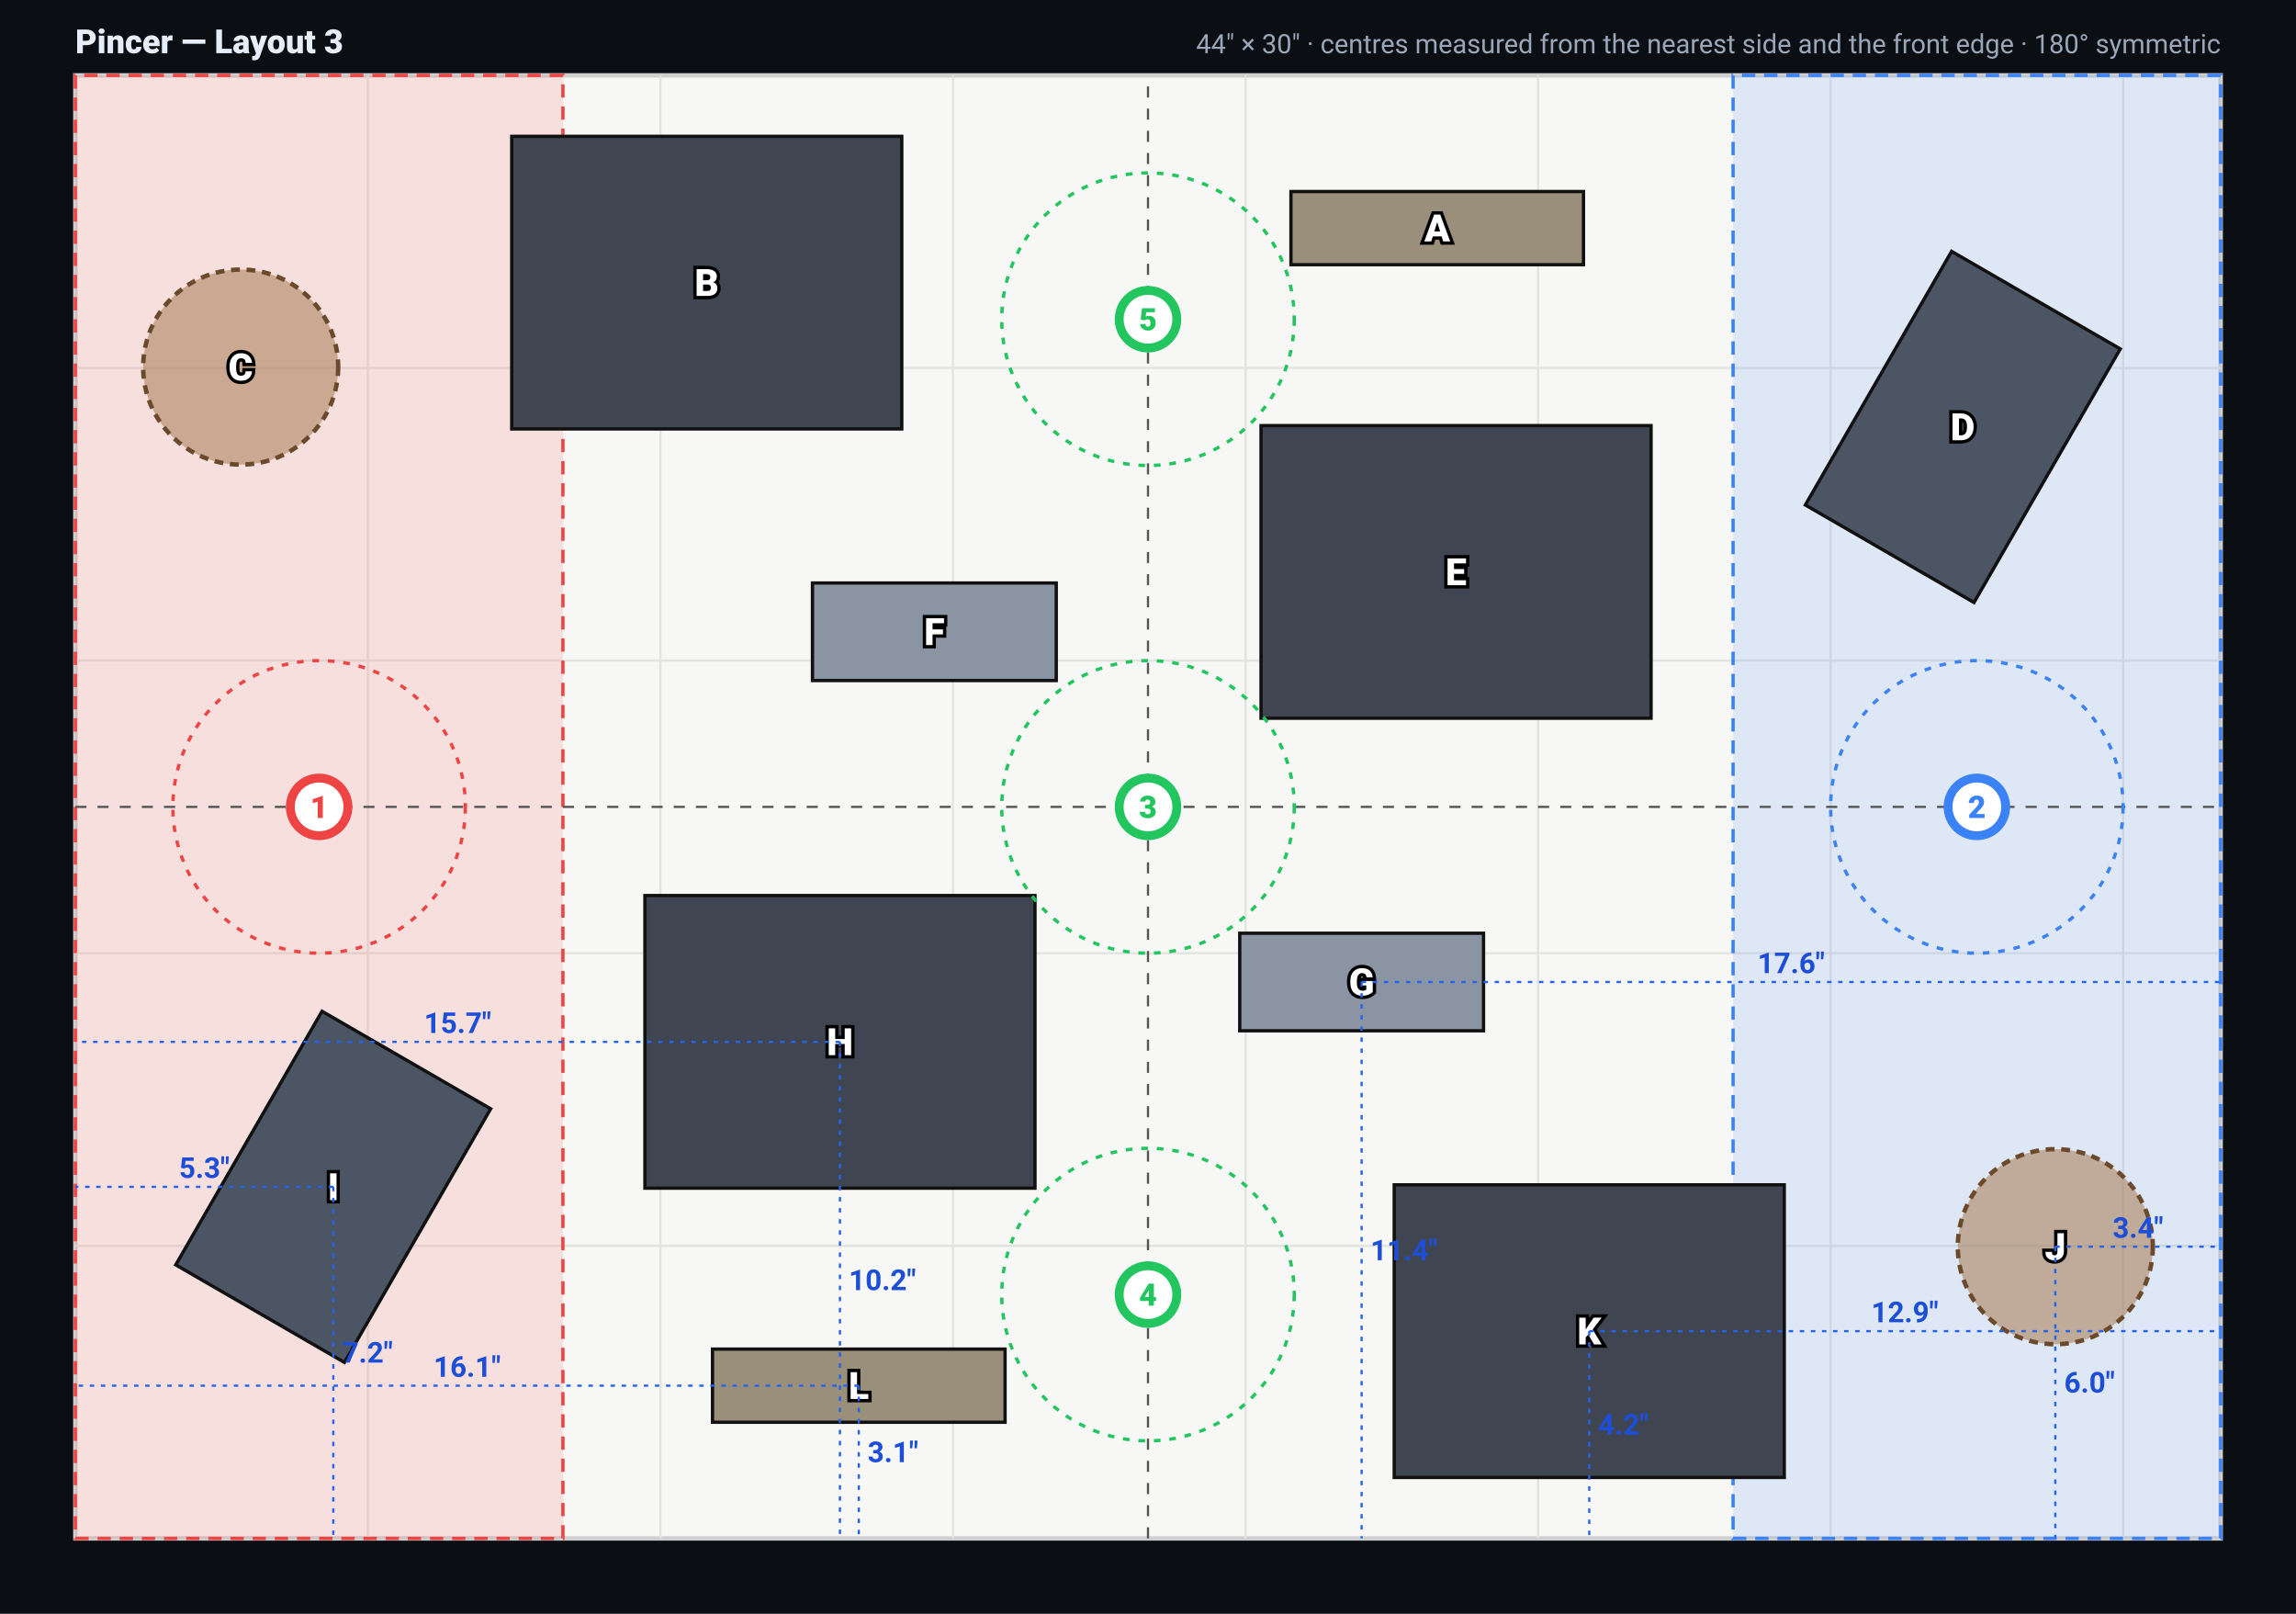
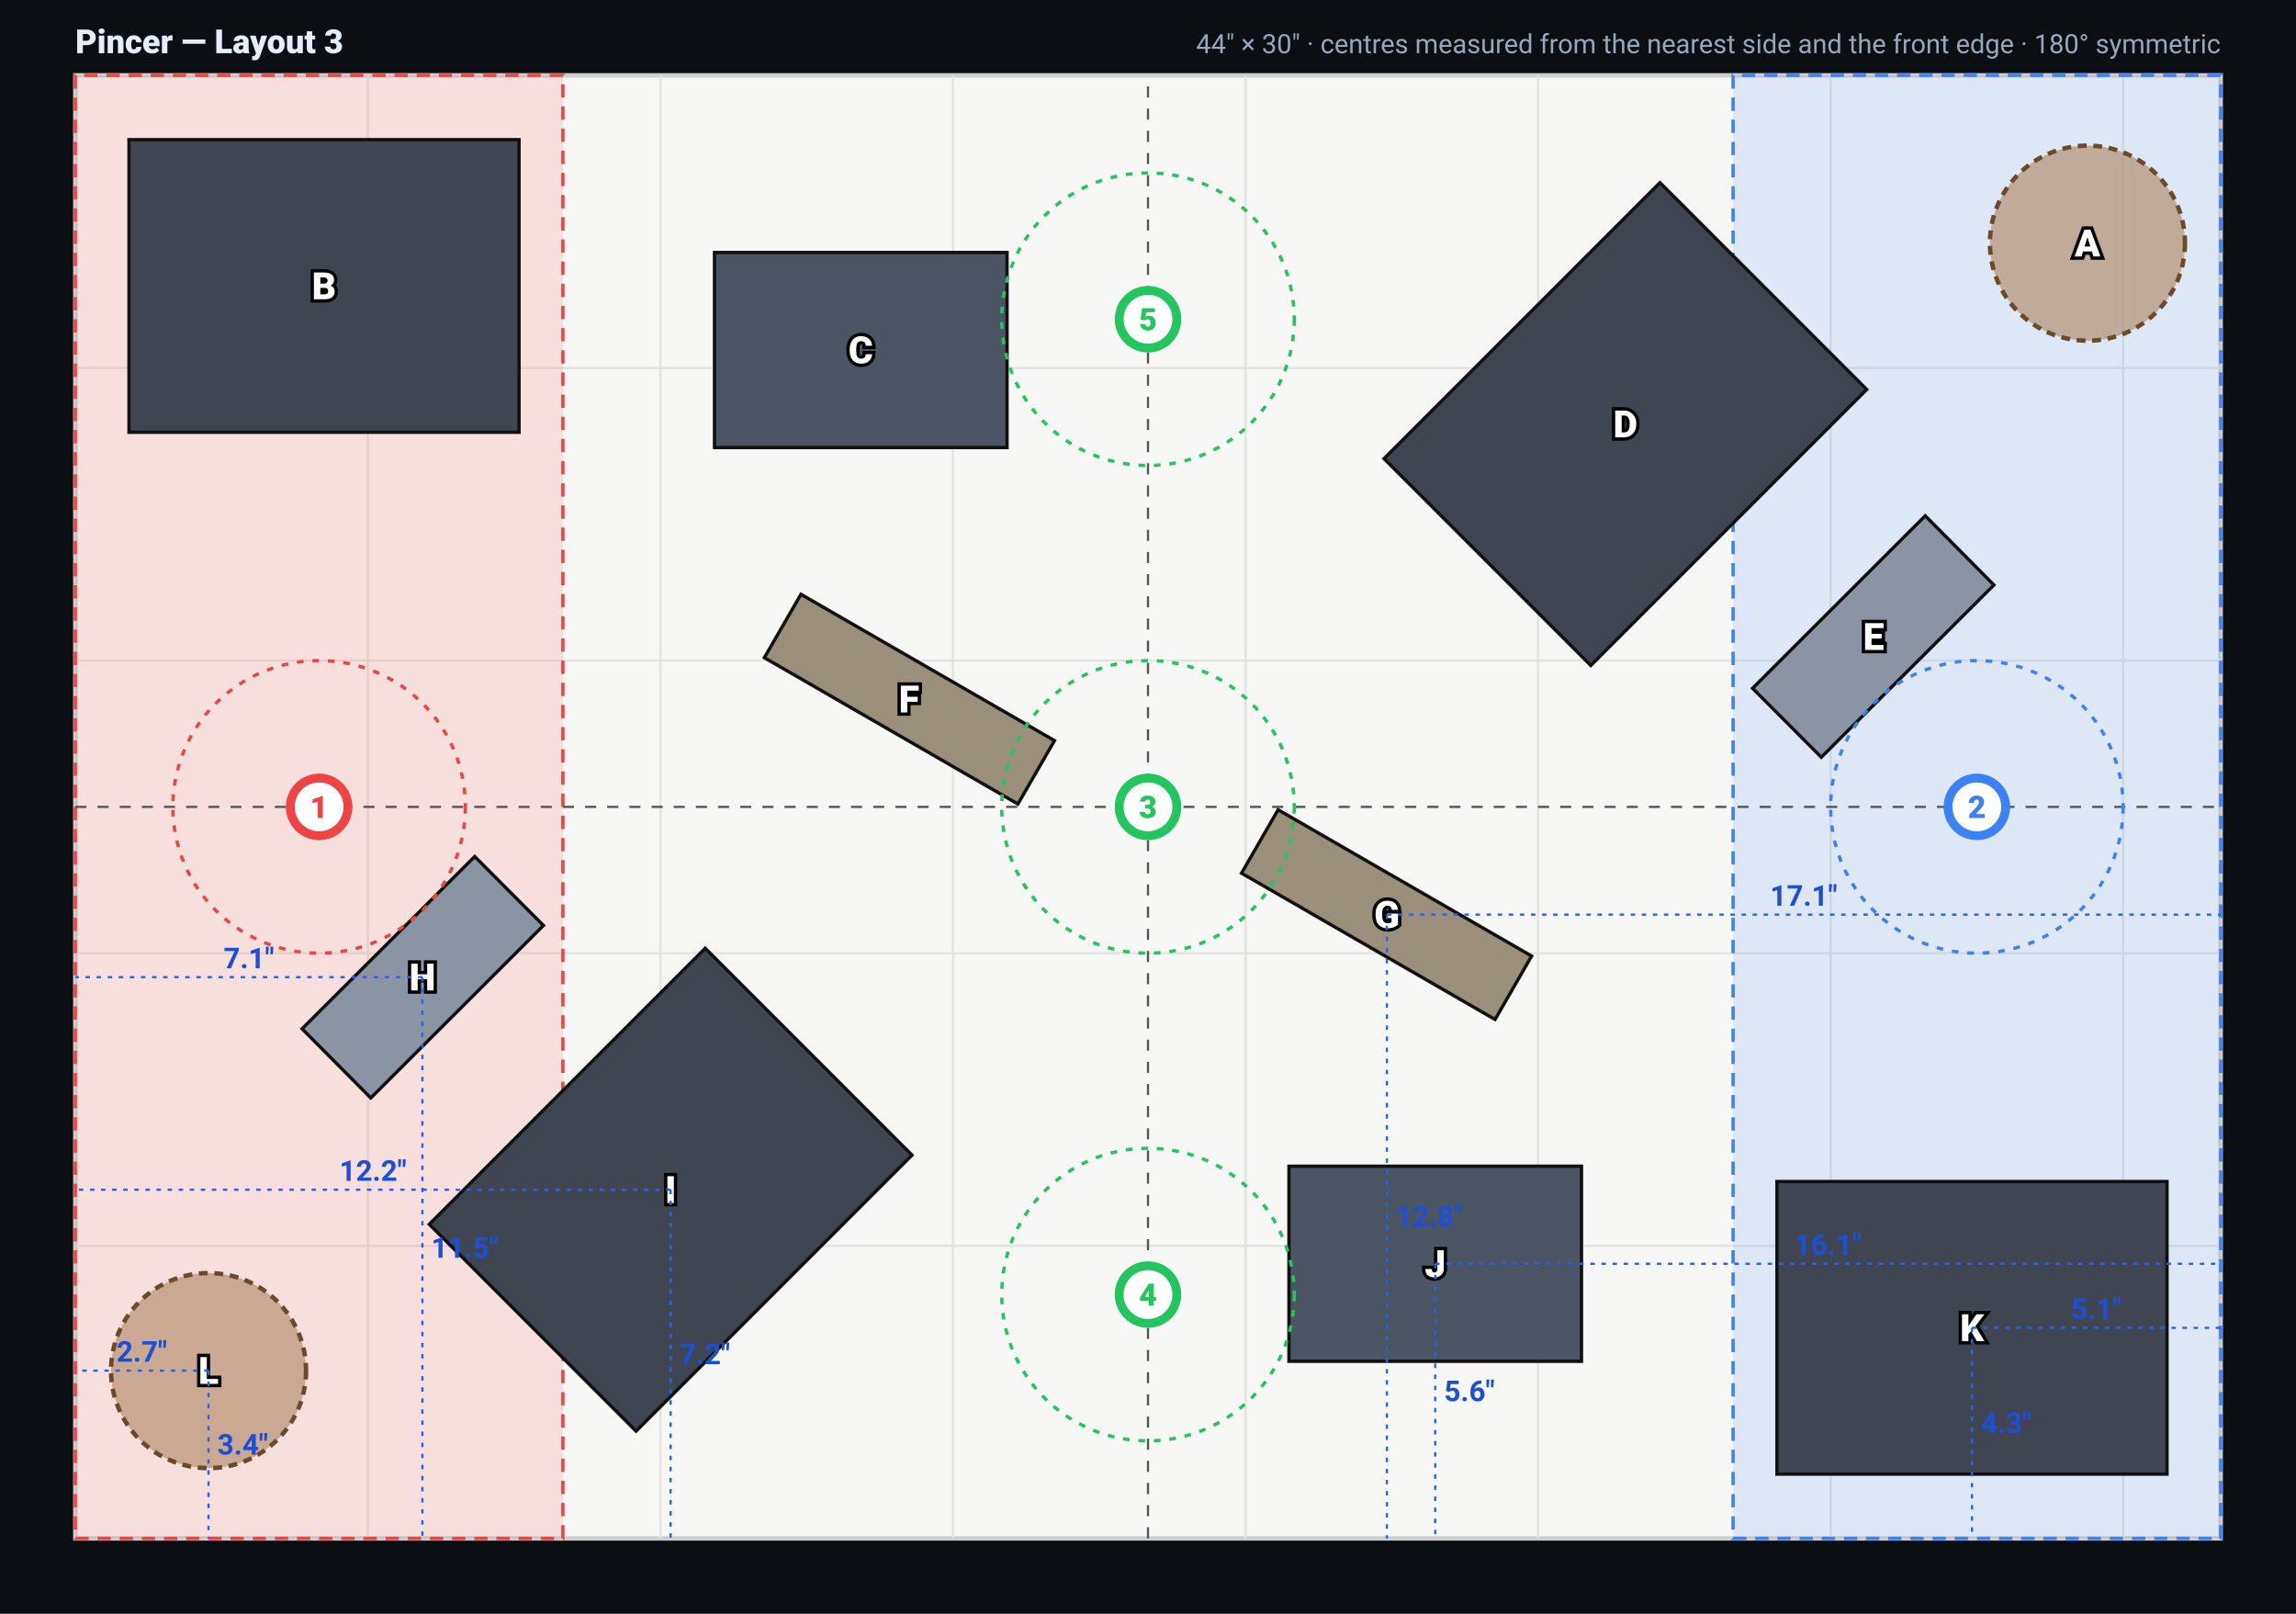
<svg xmlns="http://www.w3.org/2000/svg" viewBox="0 0 1036 728" role="img" aria-label="PI-3" font-family="-apple-system,Segoe UI,Roboto,sans-serif">
  <rect x="0" y="0" width="1036" height="728" fill="#0b0f14" />
  <rect x="34" y="34" width="968" height="660" fill="#f7f7f5" stroke="#cfcfcf" stroke-width="2" />
  <line x1="166.0" y1="34" x2="166.0" y2="694" stroke="#e3e3e0" stroke-width="1" />
  <line x1="298.0" y1="34" x2="298.0" y2="694" stroke="#e3e3e0" stroke-width="1" />
  <line x1="430.0" y1="34" x2="430.0" y2="694" stroke="#e3e3e0" stroke-width="1" />
  <line x1="562.0" y1="34" x2="562.0" y2="694" stroke="#e3e3e0" stroke-width="1" />
  <line x1="694.0" y1="34" x2="694.0" y2="694" stroke="#e3e3e0" stroke-width="1" />
  <line x1="826.0" y1="34" x2="826.0" y2="694" stroke="#e3e3e0" stroke-width="1" />
  <line x1="958.0" y1="34" x2="958.0" y2="694" stroke="#e3e3e0" stroke-width="1" />
  <line x1="34" y1="562.0" x2="1002" y2="562.0" stroke="#e3e3e0" stroke-width="1" />
  <line x1="34" y1="430.0" x2="1002" y2="430.0" stroke="#e3e3e0" stroke-width="1" />
  <line x1="34" y1="298.0" x2="1002" y2="298.0" stroke="#e3e3e0" stroke-width="1" />
  <line x1="34" y1="166.0" x2="1002" y2="166.0" stroke="#e3e3e0" stroke-width="1" />
  <polygon points="34.0,694.0 254.0,694.0 254.0,34.0 34.0,34.0" fill="rgba(239,68,68,0.13)" stroke="#ef4444" stroke-dasharray="6 4" stroke-width="1.5" />
  <polygon points="782.0,694.0 1002.0,694.0 1002.0,34.0 782.0,34.0" fill="rgba(59,130,246,0.13)" stroke="#3b82f6" stroke-dasharray="6 4" stroke-width="1.5" />
  <line x1="34.0" y1="364.0" x2="1002.0" y2="364.0" stroke="#555" stroke-dasharray="5 5" stroke-width="1" />
  <line x1="518.0" y1="694.0" x2="518.0" y2="34.0" stroke="#555" stroke-dasharray="5 5" stroke-width="1" />
-   <polygon points="582.5,86.4 582.5,119.4 714.5,119.4 714.5,86.4" fill="#9a8f7a" stroke="#111" stroke-width="1.5" />
-   <text x="648.5" y="108.9" text-anchor="middle" font-size="17" font-weight="800" fill="#fff" stroke="#000" stroke-width="3" paint-order="stroke">A</text>
-   <polygon points="230.9,61.5 230.9,193.5 406.9,193.5 406.9,61.5" fill="#3f4652" stroke="#111" stroke-width="1.5" />
-   <text x="318.9" y="133.5" text-anchor="middle" font-size="17" font-weight="800" fill="#fff" stroke="#000" stroke-width="3" paint-order="stroke">B</text>
-   <circle cx="108.6" cy="165.6" r="44.0" fill="#a77b52" fill-opacity="0.55" stroke="#6b4a2c" stroke-width="2" stroke-dasharray="4 3" />
-   <text x="108.6" y="171.6" text-anchor="middle" font-size="17" font-weight="800" fill="#fff" stroke="#000" stroke-width="3" paint-order="stroke">C</text>
-   <polygon points="814.6,227.8 890.7,271.8 956.7,157.4 880.6,113.4" fill="#4b5563" stroke="#111" stroke-width="1.5" />
-   <text x="885.6" y="198.6" text-anchor="middle" font-size="17" font-weight="800" fill="#fff" stroke="#000" stroke-width="3" paint-order="stroke">D</text>
-   <polygon points="745.0,324.0 745.0,192.0 569.0,192.0 569.0,324.0" fill="#3f4652" stroke="#111" stroke-width="1.5" />
-   <text x="657.0" y="264.0" text-anchor="middle" font-size="17" font-weight="800" fill="#fff" stroke="#000" stroke-width="3" paint-order="stroke">E</text>
-   <polygon points="476.6,307.0 476.6,263.0 366.6,263.0 366.6,307.0" fill="#8a94a3" stroke="#111" stroke-width="1.5" />
-   <text x="421.6" y="291.0" text-anchor="middle" font-size="17" font-weight="800" fill="#fff" stroke="#000" stroke-width="3" paint-order="stroke">F</text>
-   <polygon points="559.4,421.0 559.4,465.0 669.4,465.0 669.4,421.0" fill="#8a94a3" stroke="#111" stroke-width="1.5" />
-   <text x="614.4" y="449.0" text-anchor="middle" font-size="17" font-weight="800" fill="#fff" stroke="#000" stroke-width="3" paint-order="stroke">G</text>
-   <polygon points="291.0,404.0 291.0,536.0 467.0,536.0 467.0,404.0" fill="#3f4652" stroke="#111" stroke-width="1.5" />
-   <text x="379.0" y="476.0" text-anchor="middle" font-size="17" font-weight="800" fill="#fff" stroke="#000" stroke-width="3" paint-order="stroke">H</text>
-   <polygon points="221.4,500.2 145.3,456.2 79.3,570.6 155.4,614.6" fill="#4b5563" stroke="#111" stroke-width="1.5" />
-   <text x="150.4" y="541.4" text-anchor="middle" font-size="17" font-weight="800" fill="#fff" stroke="#000" stroke-width="3" paint-order="stroke">I</text>
-   <circle cx="927.4" cy="562.4" r="44.0" fill="#a77b52" fill-opacity="0.55" stroke="#6b4a2c" stroke-width="2" stroke-dasharray="4 3" />
-   <text x="927.4" y="568.4" text-anchor="middle" font-size="17" font-weight="800" fill="#fff" stroke="#000" stroke-width="3" paint-order="stroke">J</text>
-   <polygon points="805.1,666.5 805.1,534.5 629.1,534.5 629.1,666.5" fill="#3f4652" stroke="#111" stroke-width="1.5" />
-   <text x="717.1" y="606.5" text-anchor="middle" font-size="17" font-weight="800" fill="#fff" stroke="#000" stroke-width="3" paint-order="stroke">K</text>
-   <polygon points="453.5,641.6 453.5,608.6 321.5,608.6 321.5,641.6" fill="#9a8f7a" stroke="#111" stroke-width="1.5" />
-   <text x="387.5" y="631.1" text-anchor="middle" font-size="17" font-weight="800" fill="#fff" stroke="#000" stroke-width="3" paint-order="stroke">L</text>
+   <circle cx="941.9" cy="109.7" r="44.0" fill="#a77b52" fill-opacity="0.55" stroke="#6b4a2c" stroke-width="2" stroke-dasharray="4 3" />
+   <text x="941.9" y="115.7" text-anchor="middle" font-size="17" font-weight="800" fill="#fff" stroke="#000" stroke-width="3" paint-order="stroke">A</text>
+   <polygon points="234.2,195.0 234.2,63.0 58.2,63.0 58.2,195.0" fill="#3f4652" stroke="#111" stroke-width="1.5" />
+   <text x="146.2" y="135.0" text-anchor="middle" font-size="17" font-weight="800" fill="#fff" stroke="#000" stroke-width="3" paint-order="stroke">B</text>
+   <polygon points="322.4,113.9 322.4,201.9 454.4,201.9 454.4,113.9" fill="#4b5563" stroke="#111" stroke-width="1.5" />
+   <text x="388.4" y="163.9" text-anchor="middle" font-size="17" font-weight="800" fill="#fff" stroke="#000" stroke-width="3" paint-order="stroke">C</text>
+   <polygon points="624.5,206.9 717.8,300.2 842.3,175.7 749.0,82.4" fill="#3f4652" stroke="#111" stroke-width="1.5" />
+   <text x="733.4" y="197.3" text-anchor="middle" font-size="17" font-weight="800" fill="#fff" stroke="#000" stroke-width="3" paint-order="stroke">D</text>
+   <polygon points="790.8,310.5 821.8,341.6 899.7,263.9 868.7,232.7" fill="#8a94a3" stroke="#111" stroke-width="1.5" />
+   <text x="845.4" y="293.2" text-anchor="middle" font-size="17" font-weight="800" fill="#fff" stroke="#000" stroke-width="3" paint-order="stroke">E</text>
+   <polygon points="361.4,268.1 344.9,296.7 459.3,362.7 475.8,334.1" fill="#9a8f7a" stroke="#111" stroke-width="1.5" />
+   <text x="410.2" y="321.4" text-anchor="middle" font-size="17" font-weight="800" fill="#fff" stroke="#000" stroke-width="3" paint-order="stroke">F</text>
+   <polygon points="674.6,459.9 691.1,431.3 576.7,365.3 560.2,393.9" fill="#9a8f7a" stroke="#111" stroke-width="1.5" />
+   <text x="625.8" y="418.6" text-anchor="middle" font-size="17" font-weight="800" fill="#fff" stroke="#000" stroke-width="3" paint-order="stroke">G</text>
+   <polygon points="245.2,417.5 214.2,386.4 136.3,464.1 167.3,495.3" fill="#8a94a3" stroke="#111" stroke-width="1.5" />
+   <text x="190.6" y="446.8" text-anchor="middle" font-size="17" font-weight="800" fill="#fff" stroke="#000" stroke-width="3" paint-order="stroke">H</text>
+   <polygon points="411.5,521.1 318.2,427.8 193.7,552.3 287.0,645.6" fill="#3f4652" stroke="#111" stroke-width="1.5" />
+   <text x="302.6" y="542.7" text-anchor="middle" font-size="17" font-weight="800" fill="#fff" stroke="#000" stroke-width="3" paint-order="stroke">I</text>
+   <polygon points="713.6,614.1 713.6,526.1 581.6,526.1 581.6,614.1" fill="#4b5563" stroke="#111" stroke-width="1.5" />
+   <text x="647.6" y="576.1" text-anchor="middle" font-size="17" font-weight="800" fill="#fff" stroke="#000" stroke-width="3" paint-order="stroke">J</text>
+   <polygon points="801.8,533.0 801.8,665.0 977.8,665.0 977.8,533.0" fill="#3f4652" stroke="#111" stroke-width="1.5" />
+   <text x="889.8" y="605.0" text-anchor="middle" font-size="17" font-weight="800" fill="#fff" stroke="#000" stroke-width="3" paint-order="stroke">K</text>
+   <circle cx="94.1" cy="618.3" r="44.0" fill="#a77b52" fill-opacity="0.55" stroke="#6b4a2c" stroke-width="2" stroke-dasharray="4 3" />
+   <text x="94.1" y="624.3" text-anchor="middle" font-size="17" font-weight="800" fill="#fff" stroke="#000" stroke-width="3" paint-order="stroke">L</text>
  <circle cx="144.0" cy="364.0" r="66.0" fill="none" stroke="#ef4444" stroke-width="1.5" stroke-dasharray="3 4" />
  <circle cx="144.0" cy="364.0" r="13" fill="#fff" stroke="#ef4444" stroke-width="4" />
  <text x="144.0" y="369.0" text-anchor="middle" font-size="14" font-weight="800" fill="#ef4444">1</text>
  <circle cx="892.0" cy="364.0" r="66.0" fill="none" stroke="#3b82f6" stroke-width="1.5" stroke-dasharray="3 4" />
  <circle cx="892.0" cy="364.0" r="13" fill="#fff" stroke="#3b82f6" stroke-width="4" />
  <text x="892.0" y="369.0" text-anchor="middle" font-size="14" font-weight="800" fill="#3b82f6">2</text>
  <circle cx="518.0" cy="364.0" r="66.0" fill="none" stroke="#22c55e" stroke-width="1.5" stroke-dasharray="3 4" />
  <circle cx="518.0" cy="364.0" r="13" fill="#fff" stroke="#22c55e" stroke-width="4" />
  <text x="518.0" y="369.0" text-anchor="middle" font-size="14" font-weight="800" fill="#22c55e">3</text>
  <circle cx="518.0" cy="584.0" r="66.0" fill="none" stroke="#22c55e" stroke-width="1.5" stroke-dasharray="3 4" />
  <circle cx="518.0" cy="584.0" r="13" fill="#fff" stroke="#22c55e" stroke-width="4" />
  <text x="518.0" y="589.0" text-anchor="middle" font-size="14" font-weight="800" fill="#22c55e">4</text>
  <circle cx="518.0" cy="144.0" r="66.0" fill="none" stroke="#22c55e" stroke-width="1.5" stroke-dasharray="3 4" />
  <circle cx="518.0" cy="144.0" r="13" fill="#fff" stroke="#22c55e" stroke-width="4" />
  <text x="518.0" y="149.0" text-anchor="middle" font-size="14" font-weight="800" fill="#22c55e">5</text>
-   <line x1="614.4" y1="443.0" x2="1002.0" y2="443.0" stroke="#2563eb" stroke-width="1" stroke-dasharray="2 3" />
-   <line x1="614.4" y1="443.0" x2="614.4" y2="694.0" stroke="#2563eb" stroke-width="1" stroke-dasharray="2 3" />
-   <text x="808.2" y="439.0" text-anchor="middle" font-size="13" font-weight="700" fill="#1d4ed8">17.6"</text>
-   <text x="618.4" y="568.5" font-size="13" font-weight="700" fill="#1d4ed8">11.4"</text>
-   <line x1="379.0" y1="470.0" x2="34.0" y2="470.0" stroke="#2563eb" stroke-width="1" stroke-dasharray="2 3" />
-   <line x1="379.0" y1="470.0" x2="379.0" y2="694.0" stroke="#2563eb" stroke-width="1" stroke-dasharray="2 3" />
-   <text x="206.5" y="466.0" text-anchor="middle" font-size="13" font-weight="700" fill="#1d4ed8">15.7"</text>
-   <text x="383.0" y="582.0" font-size="13" font-weight="700" fill="#1d4ed8">10.2"</text>
-   <line x1="150.4" y1="535.4" x2="34.0" y2="535.4" stroke="#2563eb" stroke-width="1" stroke-dasharray="2 3" />
-   <line x1="150.4" y1="535.4" x2="150.4" y2="694.0" stroke="#2563eb" stroke-width="1" stroke-dasharray="2 3" />
-   <text x="92.2" y="531.4" text-anchor="middle" font-size="13" font-weight="700" fill="#1d4ed8">5.3"</text>
-   <text x="154.4" y="614.7" font-size="13" font-weight="700" fill="#1d4ed8">7.2"</text>
-   <line x1="927.4" y1="562.4" x2="1002.0" y2="562.4" stroke="#2563eb" stroke-width="1" stroke-dasharray="2 3" />
-   <line x1="927.4" y1="562.4" x2="927.4" y2="694.0" stroke="#2563eb" stroke-width="1" stroke-dasharray="2 3" />
-   <text x="964.7" y="558.4" text-anchor="middle" font-size="13" font-weight="700" fill="#1d4ed8">3.4"</text>
-   <text x="931.4" y="628.2" font-size="13" font-weight="700" fill="#1d4ed8">6.0"</text>
-   <line x1="717.1" y1="600.5" x2="1002.0" y2="600.5" stroke="#2563eb" stroke-width="1" stroke-dasharray="2 3" />
-   <line x1="717.1" y1="600.5" x2="717.1" y2="694.0" stroke="#2563eb" stroke-width="1" stroke-dasharray="2 3" />
-   <text x="859.5" y="596.5" text-anchor="middle" font-size="13" font-weight="700" fill="#1d4ed8">12.9"</text>
-   <text x="721.1" y="647.2" font-size="13" font-weight="700" fill="#1d4ed8">4.2"</text>
-   <line x1="387.5" y1="625.1" x2="34.0" y2="625.1" stroke="#2563eb" stroke-width="1" stroke-dasharray="2 3" />
-   <line x1="387.5" y1="625.1" x2="387.5" y2="694.0" stroke="#2563eb" stroke-width="1" stroke-dasharray="2 3" />
-   <text x="210.8" y="621.1" text-anchor="middle" font-size="13" font-weight="700" fill="#1d4ed8">16.1"</text>
-   <text x="391.5" y="659.6" font-size="13" font-weight="700" fill="#1d4ed8">3.1"</text>
+   <line x1="625.8" y1="412.6" x2="1002.0" y2="412.6" stroke="#2563eb" stroke-width="1" stroke-dasharray="2 3" />
+   <line x1="625.8" y1="412.6" x2="625.8" y2="694.0" stroke="#2563eb" stroke-width="1" stroke-dasharray="2 3" />
+   <text x="813.9" y="408.6" text-anchor="middle" font-size="13" font-weight="700" fill="#1d4ed8">17.1"</text>
+   <text x="629.8" y="553.3" font-size="13" font-weight="700" fill="#1d4ed8">12.8"</text>
+   <line x1="190.6" y1="440.8" x2="34.0" y2="440.8" stroke="#2563eb" stroke-width="1" stroke-dasharray="2 3" />
+   <line x1="190.6" y1="440.8" x2="190.6" y2="694.0" stroke="#2563eb" stroke-width="1" stroke-dasharray="2 3" />
+   <text x="112.3" y="436.8" text-anchor="middle" font-size="13" font-weight="700" fill="#1d4ed8">7.1"</text>
+   <text x="194.6" y="567.4" font-size="13" font-weight="700" fill="#1d4ed8">11.5"</text>
+   <line x1="302.6" y1="536.7" x2="34.0" y2="536.7" stroke="#2563eb" stroke-width="1" stroke-dasharray="2 3" />
+   <line x1="302.6" y1="536.7" x2="302.6" y2="694.0" stroke="#2563eb" stroke-width="1" stroke-dasharray="2 3" />
+   <text x="168.3" y="532.7" text-anchor="middle" font-size="13" font-weight="700" fill="#1d4ed8">12.2"</text>
+   <text x="306.6" y="615.4" font-size="13" font-weight="700" fill="#1d4ed8">7.2"</text>
+   <line x1="647.6" y1="570.1" x2="1002.0" y2="570.1" stroke="#2563eb" stroke-width="1" stroke-dasharray="2 3" />
+   <line x1="647.6" y1="570.1" x2="647.6" y2="694.0" stroke="#2563eb" stroke-width="1" stroke-dasharray="2 3" />
+   <text x="824.8" y="566.1" text-anchor="middle" font-size="13" font-weight="700" fill="#1d4ed8">16.1"</text>
+   <text x="651.6" y="632.1" font-size="13" font-weight="700" fill="#1d4ed8">5.6"</text>
+   <line x1="889.8" y1="599.0" x2="1002.0" y2="599.0" stroke="#2563eb" stroke-width="1" stroke-dasharray="2 3" />
+   <line x1="889.8" y1="599.0" x2="889.8" y2="694.0" stroke="#2563eb" stroke-width="1" stroke-dasharray="2 3" />
+   <text x="945.9" y="595.0" text-anchor="middle" font-size="13" font-weight="700" fill="#1d4ed8">5.1"</text>
+   <text x="893.8" y="646.5" font-size="13" font-weight="700" fill="#1d4ed8">4.3"</text>
+   <line x1="94.1" y1="618.3" x2="34.0" y2="618.3" stroke="#2563eb" stroke-width="1" stroke-dasharray="2 3" />
+   <line x1="94.1" y1="618.3" x2="94.1" y2="694.0" stroke="#2563eb" stroke-width="1" stroke-dasharray="2 3" />
+   <text x="64.0" y="614.3" text-anchor="middle" font-size="13" font-weight="700" fill="#1d4ed8">2.7"</text>
+   <text x="98.1" y="656.2" font-size="13" font-weight="700" fill="#1d4ed8">3.4"</text>
  <text x="34" y="24" font-size="15" font-weight="800" fill="#e6edf8">Pincer — Layout 3</text>
  <text x="1002" y="24" text-anchor="end" font-size="12" fill="#9aa7b8">44" × 30" · centres measured from the nearest side and the front edge · 180° symmetric</text>
</svg>
